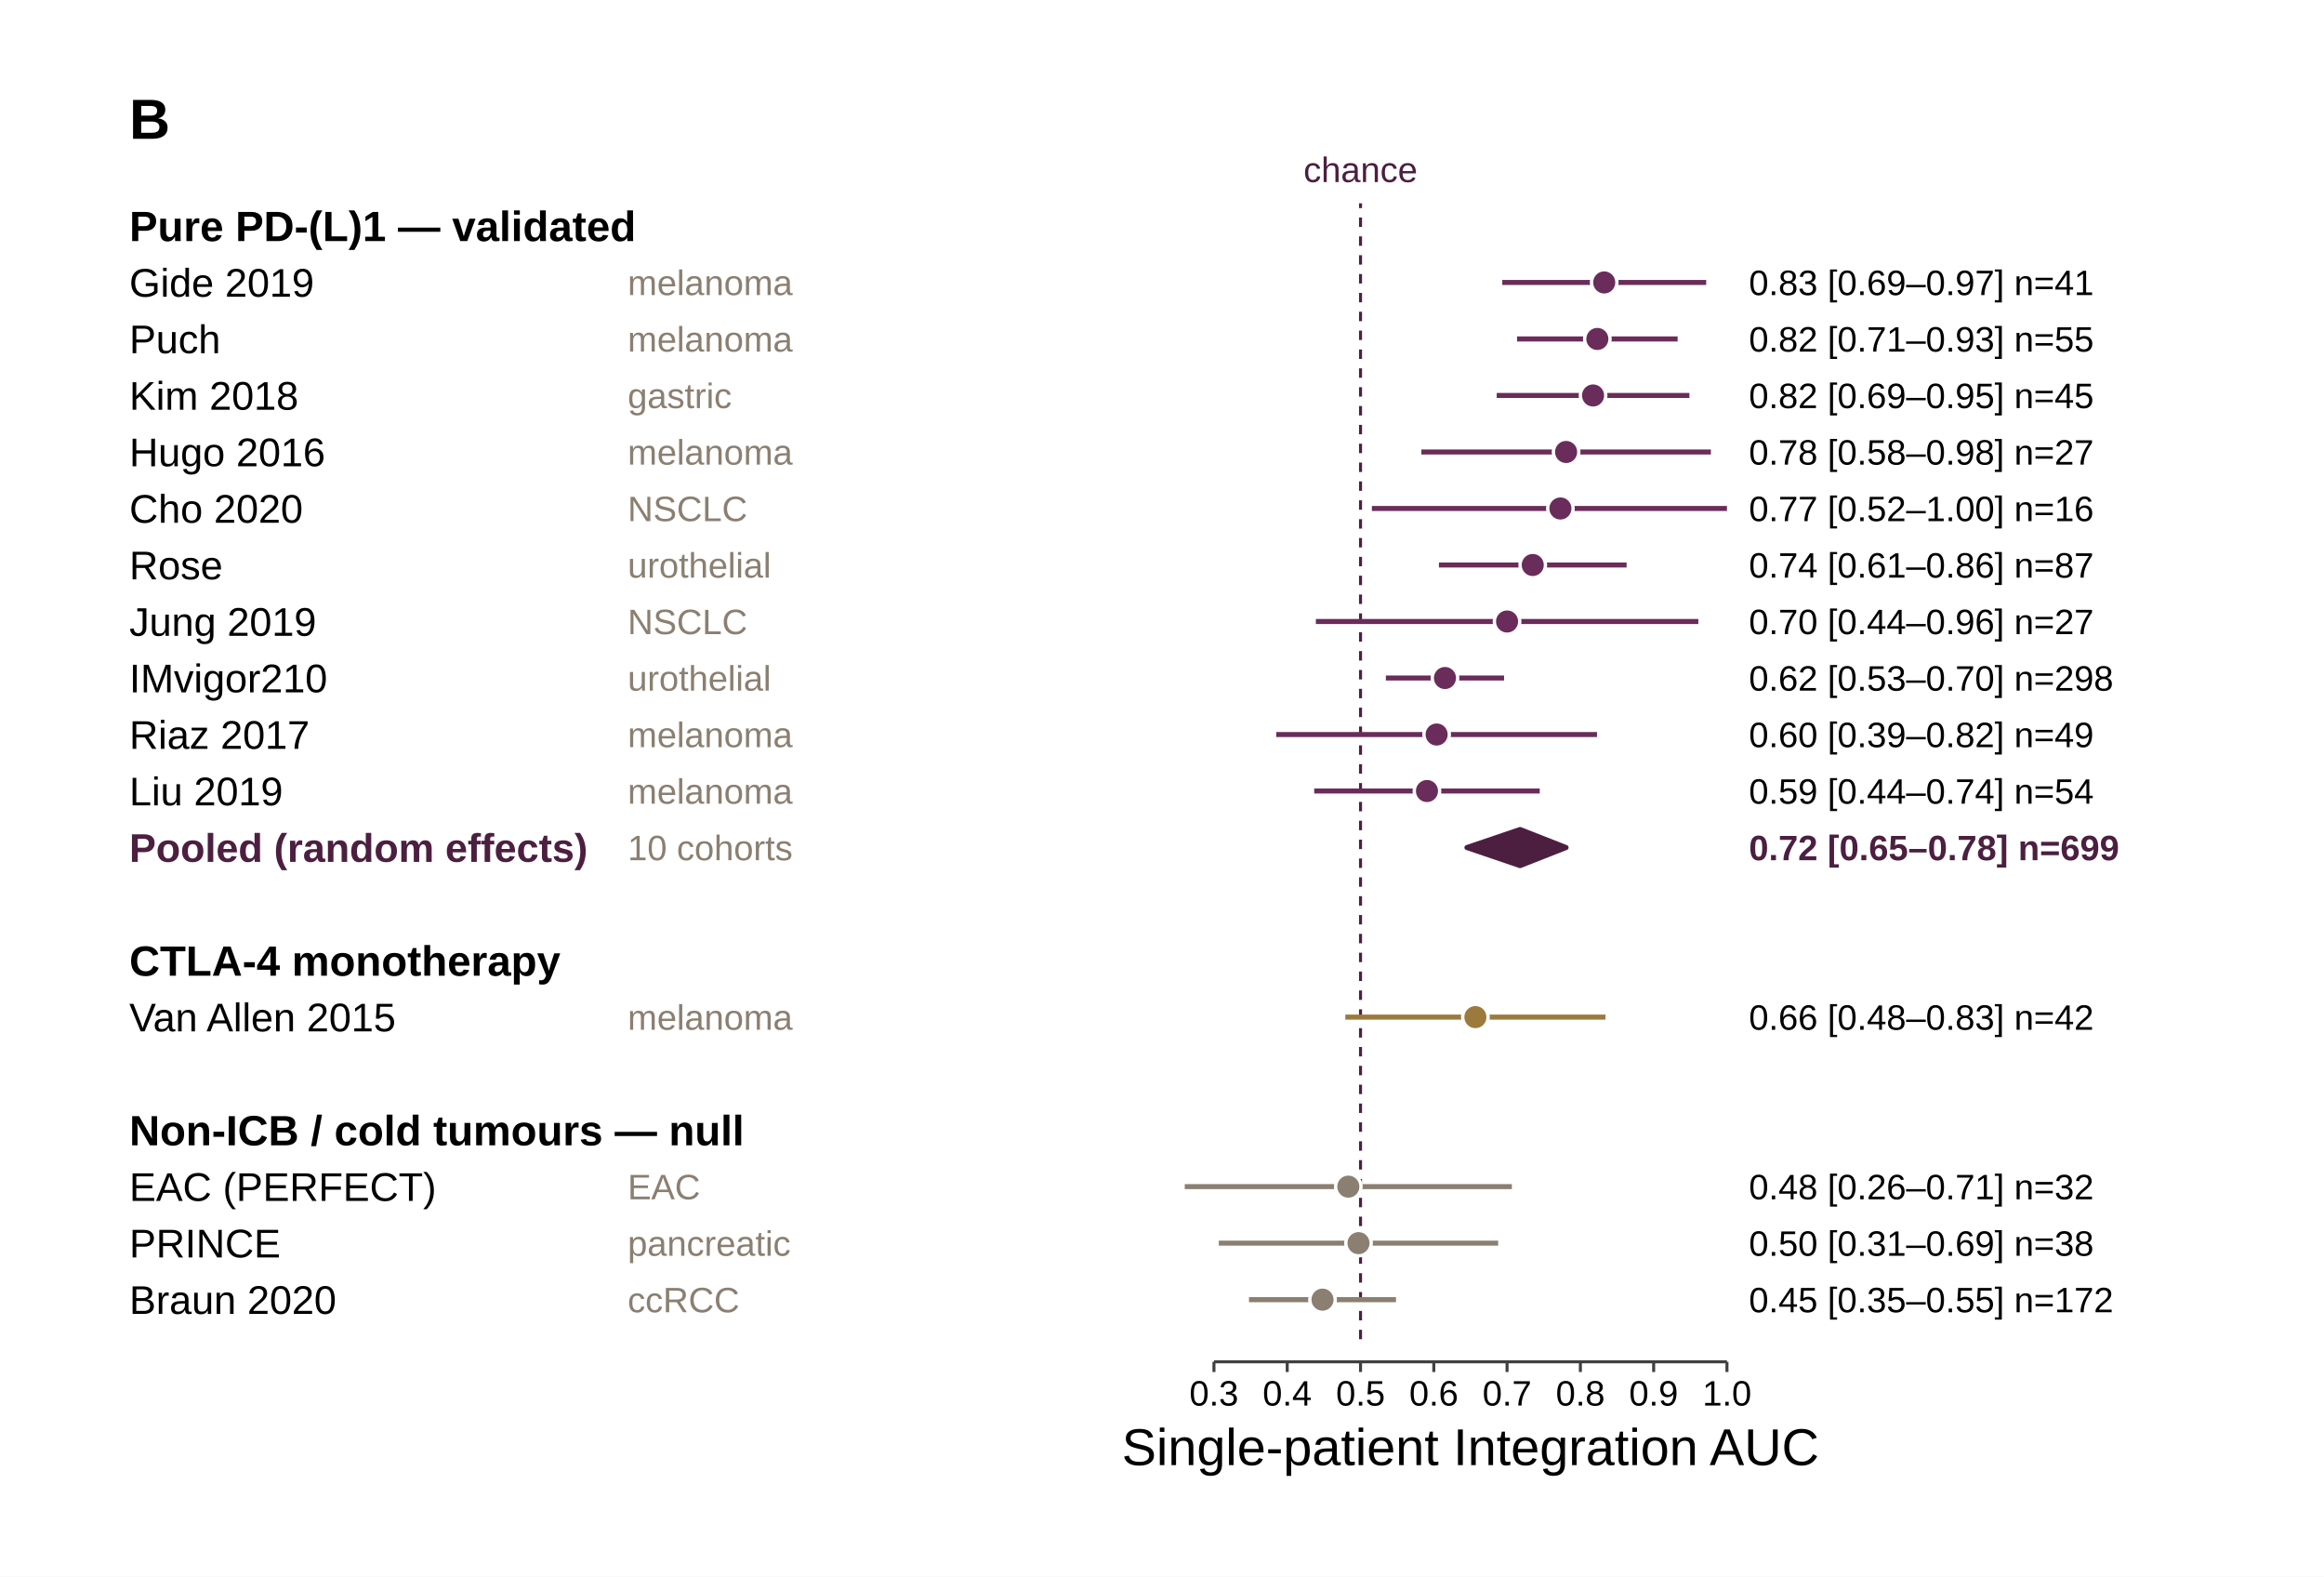
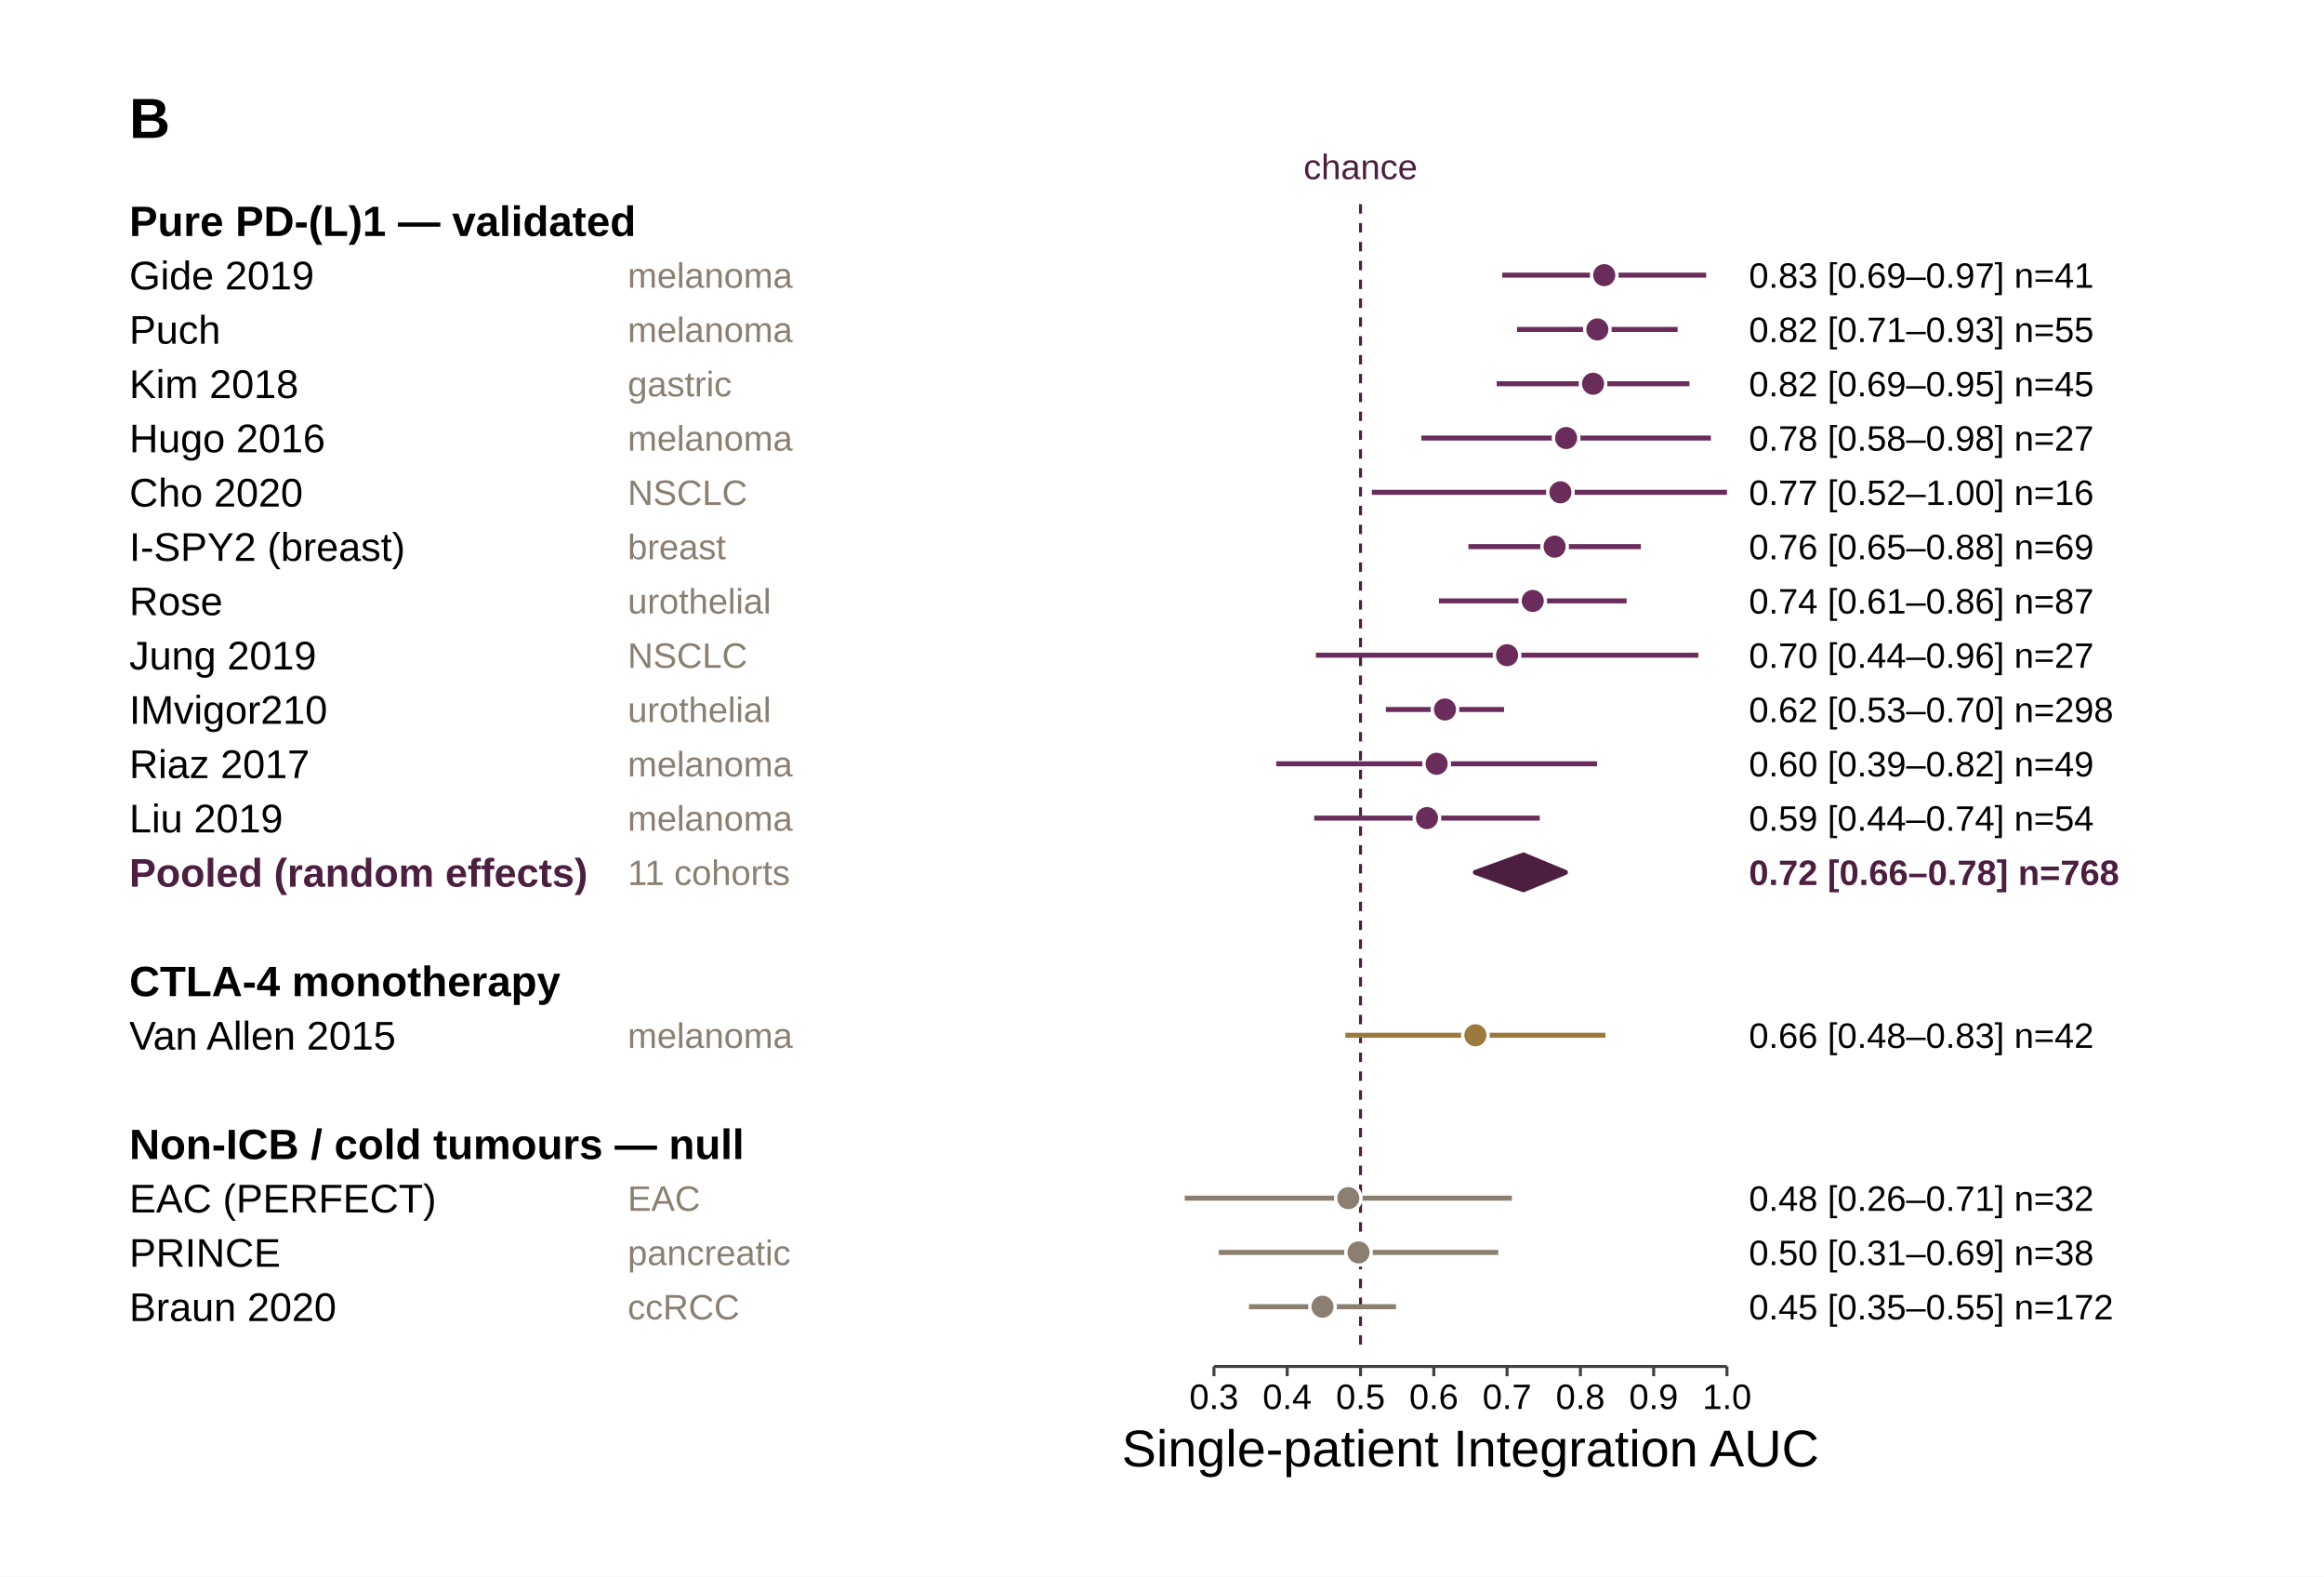
<svg xmlns="http://www.w3.org/2000/svg" width="493.23pt" height="334.49pt" viewBox="0 0 493.23 334.49">
  <g class="svglite">
    <defs>
      <style type="text/css">
    .svglite line, .svglite polyline, .svglite polygon, .svglite path, .svglite rect, .svglite circle {
      fill: none;
      stroke: #000000;
      stroke-linecap: round;
      stroke-linejoin: round;
      stroke-miterlimit: 10.00;
    }
    .svglite text {
      white-space: pre;
    }
    .svglite g.glyphgroup path {
      fill: inherit;
      stroke: none;
    }
  </style>
    </defs>
    <rect width="100%" height="100%" style="stroke: none; fill: #FFFFFF;" />
    <defs>
      <clipPath id="cpMC4wMHw0OTMuMjN8MC4wMHwzMzQuNDk=">
        <rect x="0.00" y="0.00" width="493.23" height="334.49" />
      </clipPath>
    </defs>
    <g clip-path="url(#cpMC4wMHw0OTMuMjN8MC4wMHwzMzQuNDk=)">
      <rect x="0.00" y="0.00" width="493.23" height="334.49" style="stroke-width: 0.00; stroke: none; fill: #FFFFFF;" />
-       <line x1="288.75" y1="284.15" x2="288.75" y2="43.14" style="stroke-width: 0.64; stroke: #4C1F41; stroke-dasharray: 2.00,2.00; stroke-linecap: butt;" />
-       <text x="288.75" y="38.63" text-anchor="middle" style="font-size: 7.50px;fill: #4C1F41; font-family: &quot;Arial&quot;;">chance</text>
-       <text x="27.44" y="51.15" style="font-size: 9.00px; font-weight: bold; font-family: &quot;Arial&quot;;">Pure PD-(L)1  — validated</text>
-       <line x1="318.83" y1="59.93" x2="362.11" y2="59.93" style="stroke-width: 1.07; stroke: #6A2C5A; stroke-linecap: butt;" />
-       <circle cx="340.47" cy="59.93" r="2.70" style="stroke-width: 0.71; stroke: #FFFFFF; fill: #6A2C5A;" />
-       <text x="27.44" y="62.96" style="font-size: 8.50px; font-family: &quot;Arial&quot;;">Gide 2019</text>
-       <text x="133.21" y="62.61" style="font-size: 7.50px;fill: #8A7F71; font-family: &quot;Arial&quot;;">melanoma</text>
-       <text x="371.18" y="62.61" style="font-size: 7.50px; font-family: &quot;Arial&quot;;">0.83  [0.69–0.97]   n=41</text>
-       <line x1="321.97" y1="71.92" x2="356.05" y2="71.92" style="stroke-width: 1.07; stroke: #6A2C5A; stroke-linecap: butt;" />
-       <circle cx="339.01" cy="71.92" r="2.70" style="stroke-width: 0.71; stroke: #FFFFFF; fill: #6A2C5A;" />
-       <text x="27.44" y="74.95" style="font-size: 8.50px; font-family: &quot;Arial&quot;;">Puch</text>
-       <text x="133.21" y="74.60" style="font-size: 7.50px;fill: #8A7F71; font-family: &quot;Arial&quot;;">melanoma</text>
-       <text x="371.18" y="74.60" style="font-size: 7.50px; font-family: &quot;Arial&quot;;">0.82  [0.71–0.93]   n=55</text>
-       <line x1="317.65" y1="83.91" x2="358.55" y2="83.91" style="stroke-width: 1.07; stroke: #6A2C5A; stroke-linecap: butt;" />
-       <circle cx="338.10" cy="83.91" r="2.70" style="stroke-width: 0.71; stroke: #FFFFFF; fill: #6A2C5A;" />
-       <text x="27.44" y="86.94" style="font-size: 8.50px; font-family: &quot;Arial&quot;;">Kim 2018</text>
-       <text x="133.21" y="86.59" style="font-size: 7.50px;fill: #8A7F71; font-family: &quot;Arial&quot;;">gastric</text>
-       <text x="371.18" y="86.59" style="font-size: 7.50px; font-family: &quot;Arial&quot;;">0.82  [0.69–0.95]   n=45</text>
-       <line x1="301.66" y1="95.90" x2="363.11" y2="95.90" style="stroke-width: 1.07; stroke: #6A2C5A; stroke-linecap: butt;" />
-       <circle cx="332.38" cy="95.90" r="2.70" style="stroke-width: 0.71; stroke: #FFFFFF; fill: #6A2C5A;" />
-       <text x="27.44" y="98.93" style="font-size: 8.50px; font-family: &quot;Arial&quot;;">Hugo 2016</text>
-       <text x="133.21" y="98.58" style="font-size: 7.50px;fill: #8A7F71; font-family: &quot;Arial&quot;;">melanoma</text>
-       <text x="371.18" y="98.58" style="font-size: 7.50px; font-family: &quot;Arial&quot;;">0.78  [0.58–0.98]   n=27</text>
-       <line x1="291.16" y1="107.89" x2="366.52" y2="107.89" style="stroke-width: 1.07; stroke: #6A2C5A; stroke-linecap: butt;" />
-       <circle cx="331.17" cy="107.89" r="2.70" style="stroke-width: 0.71; stroke: #FFFFFF; fill: #6A2C5A;" />
-       <text x="27.44" y="110.92" style="font-size: 8.50px; font-family: &quot;Arial&quot;;">Cho 2020</text>
-       <text x="133.21" y="110.57" style="font-size: 7.50px;fill: #8A7F71; font-family: &quot;Arial&quot;;">NSCLC</text>
-       <text x="371.18" y="110.57" style="font-size: 7.50px; font-family: &quot;Arial&quot;;">0.77  [0.52–1.00]   n=16</text>
-       <line x1="305.39" y1="119.88" x2="345.22" y2="119.88" style="stroke-width: 1.07; stroke: #6A2C5A; stroke-linecap: butt;" />
-       <circle cx="325.30" cy="119.88" r="2.70" style="stroke-width: 0.71; stroke: #FFFFFF; fill: #6A2C5A;" />
-       <text x="27.44" y="122.92" style="font-size: 8.50px; font-family: &quot;Arial&quot;;">Rose</text>
-       <text x="133.21" y="122.56" style="font-size: 7.50px;fill: #8A7F71; font-family: &quot;Arial&quot;;">urothelial</text>
-       <text x="371.18" y="122.56" style="font-size: 7.50px; font-family: &quot;Arial&quot;;">0.74  [0.61–0.86]   n=87</text>
-       <line x1="279.27" y1="131.87" x2="360.44" y2="131.87" style="stroke-width: 1.07; stroke: #6A2C5A; stroke-linecap: butt;" />
-       <circle cx="319.85" cy="131.87" r="2.70" style="stroke-width: 0.71; stroke: #FFFFFF; fill: #6A2C5A;" />
-       <text x="27.44" y="134.91" style="font-size: 8.50px; font-family: &quot;Arial&quot;;">Jung 2019</text>
-       <text x="133.21" y="134.55" style="font-size: 7.50px;fill: #8A7F71; font-family: &quot;Arial&quot;;">NSCLC</text>
-       <text x="371.18" y="134.55" style="font-size: 7.50px; font-family: &quot;Arial&quot;;">0.70  [0.44–0.96]   n=27</text>
-       <line x1="294.13" y1="143.86" x2="319.21" y2="143.86" style="stroke-width: 1.07; stroke: #6A2C5A; stroke-linecap: butt;" />
-       <circle cx="306.67" cy="143.86" r="2.70" style="stroke-width: 0.71; stroke: #FFFFFF; fill: #6A2C5A;" />
-       <text x="27.44" y="146.90" style="font-size: 8.50px; font-family: &quot;Arial&quot;;">IMvigor210</text>
-       <text x="133.21" y="146.54" style="font-size: 7.50px;fill: #8A7F71; font-family: &quot;Arial&quot;;">urothelial</text>
-       <text x="371.18" y="146.54" style="font-size: 7.50px; font-family: &quot;Arial&quot;;">0.62  [0.53–0.70]   n=298</text>
-       <line x1="270.86" y1="155.85" x2="338.94" y2="155.85" style="stroke-width: 1.07; stroke: #6A2C5A; stroke-linecap: butt;" />
-       <circle cx="304.90" cy="155.85" r="2.70" style="stroke-width: 0.71; stroke: #FFFFFF; fill: #6A2C5A;" />
-       <text x="27.44" y="158.89" style="font-size: 8.50px; font-family: &quot;Arial&quot;;">Riaz 2017</text>
-       <text x="133.21" y="158.53" style="font-size: 7.50px;fill: #8A7F71; font-family: &quot;Arial&quot;;">melanoma</text>
-       <text x="371.18" y="158.53" style="font-size: 7.50px; font-family: &quot;Arial&quot;;">0.60  [0.39–0.82]   n=49</text>
-       <line x1="278.92" y1="167.84" x2="326.78" y2="167.84" style="stroke-width: 1.07; stroke: #6A2C5A; stroke-linecap: butt;" />
-       <circle cx="302.85" cy="167.84" r="2.70" style="stroke-width: 0.71; stroke: #FFFFFF; fill: #6A2C5A;" />
-       <text x="27.44" y="170.88" style="font-size: 8.50px; font-family: &quot;Arial&quot;;">Liu 2019</text>
-       <text x="133.21" y="170.53" style="font-size: 7.50px;fill: #8A7F71; font-family: &quot;Arial&quot;;">melanoma</text>
-       <text x="371.18" y="170.53" style="font-size: 7.50px; font-family: &quot;Arial&quot;;">0.59  [0.44–0.74]   n=54</text>
-       <polygon points="311.33,179.83 322.61,176.00 332.37,179.83 322.61,183.67 " style="stroke-width: 1.07; stroke: #4C1F41; stroke-linecap: butt; fill: #4C1F41;" />
-       <text x="27.44" y="182.87" style="font-size: 8.50px; font-weight: bold;fill: #4C1F41; font-family: &quot;Arial&quot;;">Pooled (random effects)</text>
-       <text x="133.21" y="182.52" style="font-size: 7.50px;fill: #8A7F71; font-family: &quot;Arial&quot;;">10 cohorts</text>
-       <text x="371.18" y="182.52" style="font-size: 7.50px; font-weight: bold;fill: #4C1F41; font-family: &quot;Arial&quot;;">0.72  [0.65–0.78]   n=699</text>
-       <text x="27.44" y="207.03" style="font-size: 9.00px; font-weight: bold; font-family: &quot;Arial&quot;;">CTLA-4 monotherapy</text>
-       <line x1="285.52" y1="215.81" x2="340.74" y2="215.81" style="stroke-width: 1.07; stroke: #9C7A3E; stroke-linecap: butt;" />
-       <circle cx="313.13" cy="215.81" r="2.70" style="stroke-width: 0.71; stroke: #FFFFFF; fill: #9C7A3E;" />
-       <text x="27.44" y="218.84" style="font-size: 8.50px; font-family: &quot;Arial&quot;;">Van Allen 2015</text>
-       <text x="133.21" y="218.49" style="font-size: 7.50px;fill: #8A7F71; font-family: &quot;Arial&quot;;">melanoma</text>
-       <text x="371.18" y="218.49" style="font-size: 7.50px; font-family: &quot;Arial&quot;;">0.66  [0.48–0.83]   n=42</text>
-       <text x="27.44" y="243.01" style="font-size: 9.00px; font-weight: bold; font-family: &quot;Arial&quot;;">Non-ICB / cold tumours  — null</text>
-       <line x1="251.44" y1="251.78" x2="320.87" y2="251.78" style="stroke-width: 1.07; stroke: #8A7F71; stroke-linecap: butt;" />
-       <circle cx="286.16" cy="251.78" r="2.70" style="stroke-width: 0.71; stroke: #FFFFFF; fill: #8A7F71;" />
-       <text x="27.44" y="254.81" style="font-size: 8.50px; font-family: &quot;Arial&quot;;">EAC (PERFECT)</text>
-       <text x="133.21" y="254.46" style="font-size: 7.50px;fill: #8A7F71; font-family: &quot;Arial&quot;;">EAC</text>
-       <text x="371.18" y="254.46" style="font-size: 7.50px; font-family: &quot;Arial&quot;;">0.48  [0.26–0.71]   n=32</text>
-       <line x1="258.67" y1="263.77" x2="317.96" y2="263.77" style="stroke-width: 1.07; stroke: #8A7F71; stroke-linecap: butt;" />
-       <circle cx="288.32" cy="263.77" r="2.70" style="stroke-width: 0.71; stroke: #FFFFFF; fill: #8A7F71;" />
-       <text x="27.44" y="266.80" style="font-size: 8.50px; font-family: &quot;Arial&quot;;">PRINCE</text>
-       <text x="133.21" y="266.45" style="font-size: 7.50px;fill: #8A7F71; font-family: &quot;Arial&quot;;">pancreatic</text>
-       <text x="371.18" y="266.45" style="font-size: 7.50px; font-family: &quot;Arial&quot;;">0.50  [0.31–0.69]   n=38</text>
-       <line x1="265.08" y1="275.76" x2="296.28" y2="275.76" style="stroke-width: 1.07; stroke: #8A7F71; stroke-linecap: butt;" />
-       <circle cx="280.68" cy="275.76" r="2.70" style="stroke-width: 0.71; stroke: #FFFFFF; fill: #8A7F71;" />
-       <text x="27.44" y="278.79" style="font-size: 8.50px; font-family: &quot;Arial&quot;;">Braun 2020</text>
-       <text x="133.21" y="278.44" style="font-size: 7.50px;fill: #8A7F71; font-family: &quot;Arial&quot;;">ccRCC</text>
-       <text x="371.18" y="278.44" style="font-size: 7.50px; font-family: &quot;Arial&quot;;">0.45  [0.35–0.55]   n=172</text>
-       <line x1="257.64" y1="288.95" x2="366.52" y2="288.95" style="stroke-width: 0.64; stroke: #404040; stroke-linecap: butt;" />
-       <line x1="257.64" y1="288.95" x2="257.64" y2="291.11" style="stroke-width: 0.64; stroke: #404040; stroke-linecap: butt;" />
-       <text x="257.64" y="298.23" text-anchor="middle" style="font-size: 7.50px; font-family: &quot;Arial&quot;;">0.3</text>
-       <line x1="273.19" y1="288.95" x2="273.19" y2="291.11" style="stroke-width: 0.64; stroke: #404040; stroke-linecap: butt;" />
-       <text x="273.19" y="298.23" text-anchor="middle" style="font-size: 7.50px; font-family: &quot;Arial&quot;;">0.4</text>
-       <line x1="288.75" y1="288.95" x2="288.75" y2="291.11" style="stroke-width: 0.64; stroke: #404040; stroke-linecap: butt;" />
-       <text x="288.75" y="298.23" text-anchor="middle" style="font-size: 7.50px; font-family: &quot;Arial&quot;;">0.5</text>
-       <line x1="304.30" y1="288.95" x2="304.30" y2="291.11" style="stroke-width: 0.64; stroke: #404040; stroke-linecap: butt;" />
-       <text x="304.30" y="298.23" text-anchor="middle" style="font-size: 7.50px; font-family: &quot;Arial&quot;;">0.6</text>
-       <line x1="319.85" y1="288.95" x2="319.85" y2="291.11" style="stroke-width: 0.64; stroke: #404040; stroke-linecap: butt;" />
-       <text x="319.85" y="298.23" text-anchor="middle" style="font-size: 7.50px; font-family: &quot;Arial&quot;;">0.7</text>
-       <line x1="335.41" y1="288.95" x2="335.41" y2="291.11" style="stroke-width: 0.64; stroke: #404040; stroke-linecap: butt;" />
-       <text x="335.41" y="298.23" text-anchor="middle" style="font-size: 7.50px; font-family: &quot;Arial&quot;;">0.8</text>
-       <line x1="350.96" y1="288.95" x2="350.96" y2="291.11" style="stroke-width: 0.64; stroke: #404040; stroke-linecap: butt;" />
-       <text x="350.96" y="298.23" text-anchor="middle" style="font-size: 7.50px; font-family: &quot;Arial&quot;;">0.9</text>
-       <line x1="366.52" y1="288.95" x2="366.52" y2="291.11" style="stroke-width: 0.64; stroke: #404040; stroke-linecap: butt;" />
-       <text x="366.52" y="298.23" text-anchor="middle" style="font-size: 7.50px; font-family: &quot;Arial&quot;;">1.0</text>
-       <text x="312.08" y="310.87" text-anchor="middle" style="font-size: 11.00px; font-family: &quot;Arial&quot;;">Single-patient Integration AUC</text>
-       <text x="27.44" y="29.45" style="font-size: 12.00px; font-weight: bold; font-family: &quot;Arial&quot;;">B</text>
+       <line x1="288.75" y1="285.33" x2="288.75" y2="42.25" style="stroke-width: 0.64; stroke: #4C1F41; stroke-dasharray: 2.00,2.00; stroke-linecap: butt;" />
+       <text x="288.75" y="38.02" text-anchor="middle" style="font-size: 7.50px;fill: #4C1F41; font-family: &quot;Arial&quot;;">chance</text>
+       <text x="27.44" y="50.07" style="font-size: 9.00px; font-weight: bold; font-family: &quot;Arial&quot;;">Pure PD-(L)1  — validated</text>
+       <line x1="318.83" y1="58.38" x2="362.11" y2="58.38" style="stroke-width: 1.07; stroke: #6A2C5A; stroke-linecap: butt;" />
+       <circle cx="340.47" cy="58.38" r="2.70" style="stroke-width: 0.71; stroke: #FFFFFF; fill: #6A2C5A;" />
+       <text x="27.44" y="61.41" style="font-size: 8.50px; font-family: &quot;Arial&quot;;">Gide 2019</text>
+       <text x="133.21" y="61.06" style="font-size: 7.50px;fill: #8A7F71; font-family: &quot;Arial&quot;;">melanoma</text>
+       <text x="371.18" y="61.06" style="font-size: 7.50px; font-family: &quot;Arial&quot;;">0.83  [0.69–0.97]   n=41</text>
+       <line x1="321.97" y1="69.90" x2="356.05" y2="69.90" style="stroke-width: 1.07; stroke: #6A2C5A; stroke-linecap: butt;" />
+       <circle cx="339.01" cy="69.90" r="2.70" style="stroke-width: 0.71; stroke: #FFFFFF; fill: #6A2C5A;" />
+       <text x="27.44" y="72.93" style="font-size: 8.50px; font-family: &quot;Arial&quot;;">Puch</text>
+       <text x="133.21" y="72.58" style="font-size: 7.50px;fill: #8A7F71; font-family: &quot;Arial&quot;;">melanoma</text>
+       <text x="371.18" y="72.58" style="font-size: 7.50px; font-family: &quot;Arial&quot;;">0.82  [0.71–0.93]   n=55</text>
+       <line x1="317.65" y1="81.42" x2="358.55" y2="81.42" style="stroke-width: 1.07; stroke: #6A2C5A; stroke-linecap: butt;" />
+       <circle cx="338.10" cy="81.42" r="2.70" style="stroke-width: 0.71; stroke: #FFFFFF; fill: #6A2C5A;" />
+       <text x="27.44" y="84.45" style="font-size: 8.50px; font-family: &quot;Arial&quot;;">Kim 2018</text>
+       <text x="133.21" y="84.10" style="font-size: 7.50px;fill: #8A7F71; font-family: &quot;Arial&quot;;">gastric</text>
+       <text x="371.18" y="84.10" style="font-size: 7.50px; font-family: &quot;Arial&quot;;">0.82  [0.69–0.95]   n=45</text>
+       <line x1="301.66" y1="92.94" x2="363.11" y2="92.94" style="stroke-width: 1.07; stroke: #6A2C5A; stroke-linecap: butt;" />
+       <circle cx="332.38" cy="92.94" r="2.70" style="stroke-width: 0.71; stroke: #FFFFFF; fill: #6A2C5A;" />
+       <text x="27.44" y="95.97" style="font-size: 8.50px; font-family: &quot;Arial&quot;;">Hugo 2016</text>
+       <text x="133.21" y="95.62" style="font-size: 7.50px;fill: #8A7F71; font-family: &quot;Arial&quot;;">melanoma</text>
+       <text x="371.18" y="95.62" style="font-size: 7.50px; font-family: &quot;Arial&quot;;">0.78  [0.58–0.98]   n=27</text>
+       <line x1="291.16" y1="104.46" x2="366.52" y2="104.46" style="stroke-width: 1.07; stroke: #6A2C5A; stroke-linecap: butt;" />
+       <circle cx="331.17" cy="104.46" r="2.70" style="stroke-width: 0.71; stroke: #FFFFFF; fill: #6A2C5A;" />
+       <text x="27.44" y="107.49" style="font-size: 8.50px; font-family: &quot;Arial&quot;;">Cho 2020</text>
+       <text x="133.21" y="107.14" style="font-size: 7.50px;fill: #8A7F71; font-family: &quot;Arial&quot;;">NSCLC</text>
+       <text x="371.18" y="107.14" style="font-size: 7.50px; font-family: &quot;Arial&quot;;">0.77  [0.52–1.00]   n=16</text>
+       <line x1="311.64" y1="115.98" x2="348.25" y2="115.98" style="stroke-width: 1.07; stroke: #6A2C5A; stroke-linecap: butt;" />
+       <circle cx="329.94" cy="115.98" r="2.70" style="stroke-width: 0.71; stroke: #FFFFFF; fill: #6A2C5A;" />
+       <text x="27.44" y="119.01" style="font-size: 8.50px; font-family: &quot;Arial&quot;;">I-SPY2 (breast)</text>
+       <text x="133.21" y="118.66" style="font-size: 7.50px;fill: #8A7F71; font-family: &quot;Arial&quot;;">breast</text>
+       <text x="371.18" y="118.66" style="font-size: 7.50px; font-family: &quot;Arial&quot;;">0.76  [0.65–0.88]   n=69</text>
+       <line x1="305.39" y1="127.50" x2="345.22" y2="127.50" style="stroke-width: 1.07; stroke: #6A2C5A; stroke-linecap: butt;" />
+       <circle cx="325.30" cy="127.50" r="2.70" style="stroke-width: 0.71; stroke: #FFFFFF; fill: #6A2C5A;" />
+       <text x="27.44" y="130.53" style="font-size: 8.50px; font-family: &quot;Arial&quot;;">Rose</text>
+       <text x="133.21" y="130.18" style="font-size: 7.50px;fill: #8A7F71; font-family: &quot;Arial&quot;;">urothelial</text>
+       <text x="371.18" y="130.18" style="font-size: 7.50px; font-family: &quot;Arial&quot;;">0.74  [0.61–0.86]   n=87</text>
+       <line x1="279.27" y1="139.02" x2="360.44" y2="139.02" style="stroke-width: 1.07; stroke: #6A2C5A; stroke-linecap: butt;" />
+       <circle cx="319.85" cy="139.02" r="2.70" style="stroke-width: 0.71; stroke: #FFFFFF; fill: #6A2C5A;" />
+       <text x="27.44" y="142.05" style="font-size: 8.50px; font-family: &quot;Arial&quot;;">Jung 2019</text>
+       <text x="133.21" y="141.70" style="font-size: 7.50px;fill: #8A7F71; font-family: &quot;Arial&quot;;">NSCLC</text>
+       <text x="371.18" y="141.70" style="font-size: 7.50px; font-family: &quot;Arial&quot;;">0.70  [0.44–0.96]   n=27</text>
+       <line x1="294.13" y1="150.54" x2="319.21" y2="150.54" style="stroke-width: 1.07; stroke: #6A2C5A; stroke-linecap: butt;" />
+       <circle cx="306.67" cy="150.54" r="2.70" style="stroke-width: 0.71; stroke: #FFFFFF; fill: #6A2C5A;" />
+       <text x="27.44" y="153.57" style="font-size: 8.50px; font-family: &quot;Arial&quot;;">IMvigor210</text>
+       <text x="133.21" y="153.22" style="font-size: 7.50px;fill: #8A7F71; font-family: &quot;Arial&quot;;">urothelial</text>
+       <text x="371.18" y="153.22" style="font-size: 7.50px; font-family: &quot;Arial&quot;;">0.62  [0.53–0.70]   n=298</text>
+       <line x1="270.86" y1="162.06" x2="338.94" y2="162.06" style="stroke-width: 1.07; stroke: #6A2C5A; stroke-linecap: butt;" />
+       <circle cx="304.90" cy="162.06" r="2.70" style="stroke-width: 0.71; stroke: #FFFFFF; fill: #6A2C5A;" />
+       <text x="27.44" y="165.09" style="font-size: 8.50px; font-family: &quot;Arial&quot;;">Riaz 2017</text>
+       <text x="133.21" y="164.74" style="font-size: 7.50px;fill: #8A7F71; font-family: &quot;Arial&quot;;">melanoma</text>
+       <text x="371.18" y="164.74" style="font-size: 7.50px; font-family: &quot;Arial&quot;;">0.60  [0.39–0.82]   n=49</text>
+       <line x1="278.92" y1="173.58" x2="326.78" y2="173.58" style="stroke-width: 1.07; stroke: #6A2C5A; stroke-linecap: butt;" />
+       <circle cx="302.85" cy="173.58" r="2.70" style="stroke-width: 0.71; stroke: #FFFFFF; fill: #6A2C5A;" />
+       <text x="27.44" y="176.62" style="font-size: 8.50px; font-family: &quot;Arial&quot;;">Liu 2019</text>
+       <text x="133.21" y="176.26" style="font-size: 7.50px;fill: #8A7F71; font-family: &quot;Arial&quot;;">melanoma</text>
+       <text x="371.18" y="176.26" style="font-size: 7.50px; font-family: &quot;Arial&quot;;">0.59  [0.44–0.74]   n=54</text>
+       <polygon points="313.13,185.10 323.33,181.41 332.23,185.10 323.33,188.79 " style="stroke-width: 1.07; stroke: #4C1F41; stroke-linecap: butt; fill: #4C1F41;" />
+       <text x="27.44" y="188.14" style="font-size: 8.50px; font-weight: bold;fill: #4C1F41; font-family: &quot;Arial&quot;;">Pooled (random effects)</text>
+       <text x="133.21" y="187.78" style="font-size: 7.50px;fill: #8A7F71; font-family: &quot;Arial&quot;;">11 cohorts</text>
+       <text x="371.18" y="187.78" style="font-size: 7.50px; font-weight: bold;fill: #4C1F41; font-family: &quot;Arial&quot;;">0.72  [0.66–0.78]   n=768</text>
+       <text x="27.44" y="211.36" style="font-size: 9.00px; font-weight: bold; font-family: &quot;Arial&quot;;">CTLA-4 monotherapy</text>
+       <line x1="285.52" y1="219.66" x2="340.74" y2="219.66" style="stroke-width: 1.07; stroke: #9C7A3E; stroke-linecap: butt;" />
+       <circle cx="313.13" cy="219.66" r="2.70" style="stroke-width: 0.71; stroke: #FFFFFF; fill: #9C7A3E;" />
+       <text x="27.44" y="222.70" style="font-size: 8.50px; font-family: &quot;Arial&quot;;">Van Allen 2015</text>
+       <text x="133.21" y="222.34" style="font-size: 7.50px;fill: #8A7F71; font-family: &quot;Arial&quot;;">melanoma</text>
+       <text x="371.18" y="222.34" style="font-size: 7.50px; font-family: &quot;Arial&quot;;">0.66  [0.48–0.83]   n=42</text>
+       <text x="27.44" y="245.92" style="font-size: 9.00px; font-weight: bold; font-family: &quot;Arial&quot;;">Non-ICB / cold tumours  — null</text>
+       <line x1="251.44" y1="254.22" x2="320.87" y2="254.22" style="stroke-width: 1.07; stroke: #8A7F71; stroke-linecap: butt;" />
+       <circle cx="286.16" cy="254.22" r="2.70" style="stroke-width: 0.71; stroke: #FFFFFF; fill: #8A7F71;" />
+       <text x="27.44" y="257.26" style="font-size: 8.50px; font-family: &quot;Arial&quot;;">EAC (PERFECT)</text>
+       <text x="133.21" y="256.91" style="font-size: 7.50px;fill: #8A7F71; font-family: &quot;Arial&quot;;">EAC</text>
+       <text x="371.18" y="256.91" style="font-size: 7.50px; font-family: &quot;Arial&quot;;">0.48  [0.26–0.71]   n=32</text>
+       <line x1="258.67" y1="265.74" x2="317.96" y2="265.74" style="stroke-width: 1.07; stroke: #8A7F71; stroke-linecap: butt;" />
+       <circle cx="288.32" cy="265.74" r="2.70" style="stroke-width: 0.71; stroke: #FFFFFF; fill: #8A7F71;" />
+       <text x="27.44" y="268.78" style="font-size: 8.50px; font-family: &quot;Arial&quot;;">PRINCE</text>
+       <text x="133.21" y="268.43" style="font-size: 7.50px;fill: #8A7F71; font-family: &quot;Arial&quot;;">pancreatic</text>
+       <text x="371.18" y="268.43" style="font-size: 7.50px; font-family: &quot;Arial&quot;;">0.50  [0.31–0.69]   n=38</text>
+       <line x1="265.08" y1="277.26" x2="296.28" y2="277.26" style="stroke-width: 1.07; stroke: #8A7F71; stroke-linecap: butt;" />
+       <circle cx="280.68" cy="277.26" r="2.70" style="stroke-width: 0.71; stroke: #FFFFFF; fill: #8A7F71;" />
+       <text x="27.44" y="280.30" style="font-size: 8.50px; font-family: &quot;Arial&quot;;">Braun 2020</text>
+       <text x="133.21" y="279.95" style="font-size: 7.50px;fill: #8A7F71; font-family: &quot;Arial&quot;;">ccRCC</text>
+       <text x="371.18" y="279.95" style="font-size: 7.50px; font-family: &quot;Arial&quot;;">0.45  [0.35–0.55]   n=172</text>
+       <line x1="257.64" y1="289.94" x2="366.52" y2="289.94" style="stroke-width: 0.64; stroke: #404040; stroke-linecap: butt;" />
+       <line x1="257.64" y1="289.94" x2="257.64" y2="292.01" style="stroke-width: 0.64; stroke: #404040; stroke-linecap: butt;" />
+       <text x="257.64" y="298.96" text-anchor="middle" style="font-size: 7.50px; font-family: &quot;Arial&quot;;">0.3</text>
+       <line x1="273.19" y1="289.94" x2="273.19" y2="292.01" style="stroke-width: 0.64; stroke: #404040; stroke-linecap: butt;" />
+       <text x="273.19" y="298.96" text-anchor="middle" style="font-size: 7.50px; font-family: &quot;Arial&quot;;">0.4</text>
+       <line x1="288.75" y1="289.94" x2="288.75" y2="292.01" style="stroke-width: 0.64; stroke: #404040; stroke-linecap: butt;" />
+       <text x="288.75" y="298.96" text-anchor="middle" style="font-size: 7.50px; font-family: &quot;Arial&quot;;">0.5</text>
+       <line x1="304.30" y1="289.94" x2="304.30" y2="292.01" style="stroke-width: 0.64; stroke: #404040; stroke-linecap: butt;" />
+       <text x="304.30" y="298.96" text-anchor="middle" style="font-size: 7.50px; font-family: &quot;Arial&quot;;">0.6</text>
+       <line x1="319.85" y1="289.94" x2="319.85" y2="292.01" style="stroke-width: 0.64; stroke: #404040; stroke-linecap: butt;" />
+       <text x="319.85" y="298.96" text-anchor="middle" style="font-size: 7.50px; font-family: &quot;Arial&quot;;">0.7</text>
+       <line x1="335.41" y1="289.94" x2="335.41" y2="292.01" style="stroke-width: 0.64; stroke: #404040; stroke-linecap: butt;" />
+       <text x="335.41" y="298.96" text-anchor="middle" style="font-size: 7.50px; font-family: &quot;Arial&quot;;">0.8</text>
+       <line x1="350.96" y1="289.94" x2="350.96" y2="292.01" style="stroke-width: 0.64; stroke: #404040; stroke-linecap: butt;" />
+       <text x="350.96" y="298.96" text-anchor="middle" style="font-size: 7.50px; font-family: &quot;Arial&quot;;">0.9</text>
+       <line x1="366.52" y1="289.94" x2="366.52" y2="292.01" style="stroke-width: 0.64; stroke: #404040; stroke-linecap: butt;" />
+       <text x="366.52" y="298.96" text-anchor="middle" style="font-size: 7.50px; font-family: &quot;Arial&quot;;">1.0</text>
+       <text x="312.08" y="311.15" text-anchor="middle" style="font-size: 11.00px; font-family: &quot;Arial&quot;;">Single-patient Integration AUC</text>
+       <text x="27.44" y="29.26" style="font-size: 12.00px; font-weight: bold; font-family: &quot;Arial&quot;;">B</text>
    </g>
  </g>
</svg>
